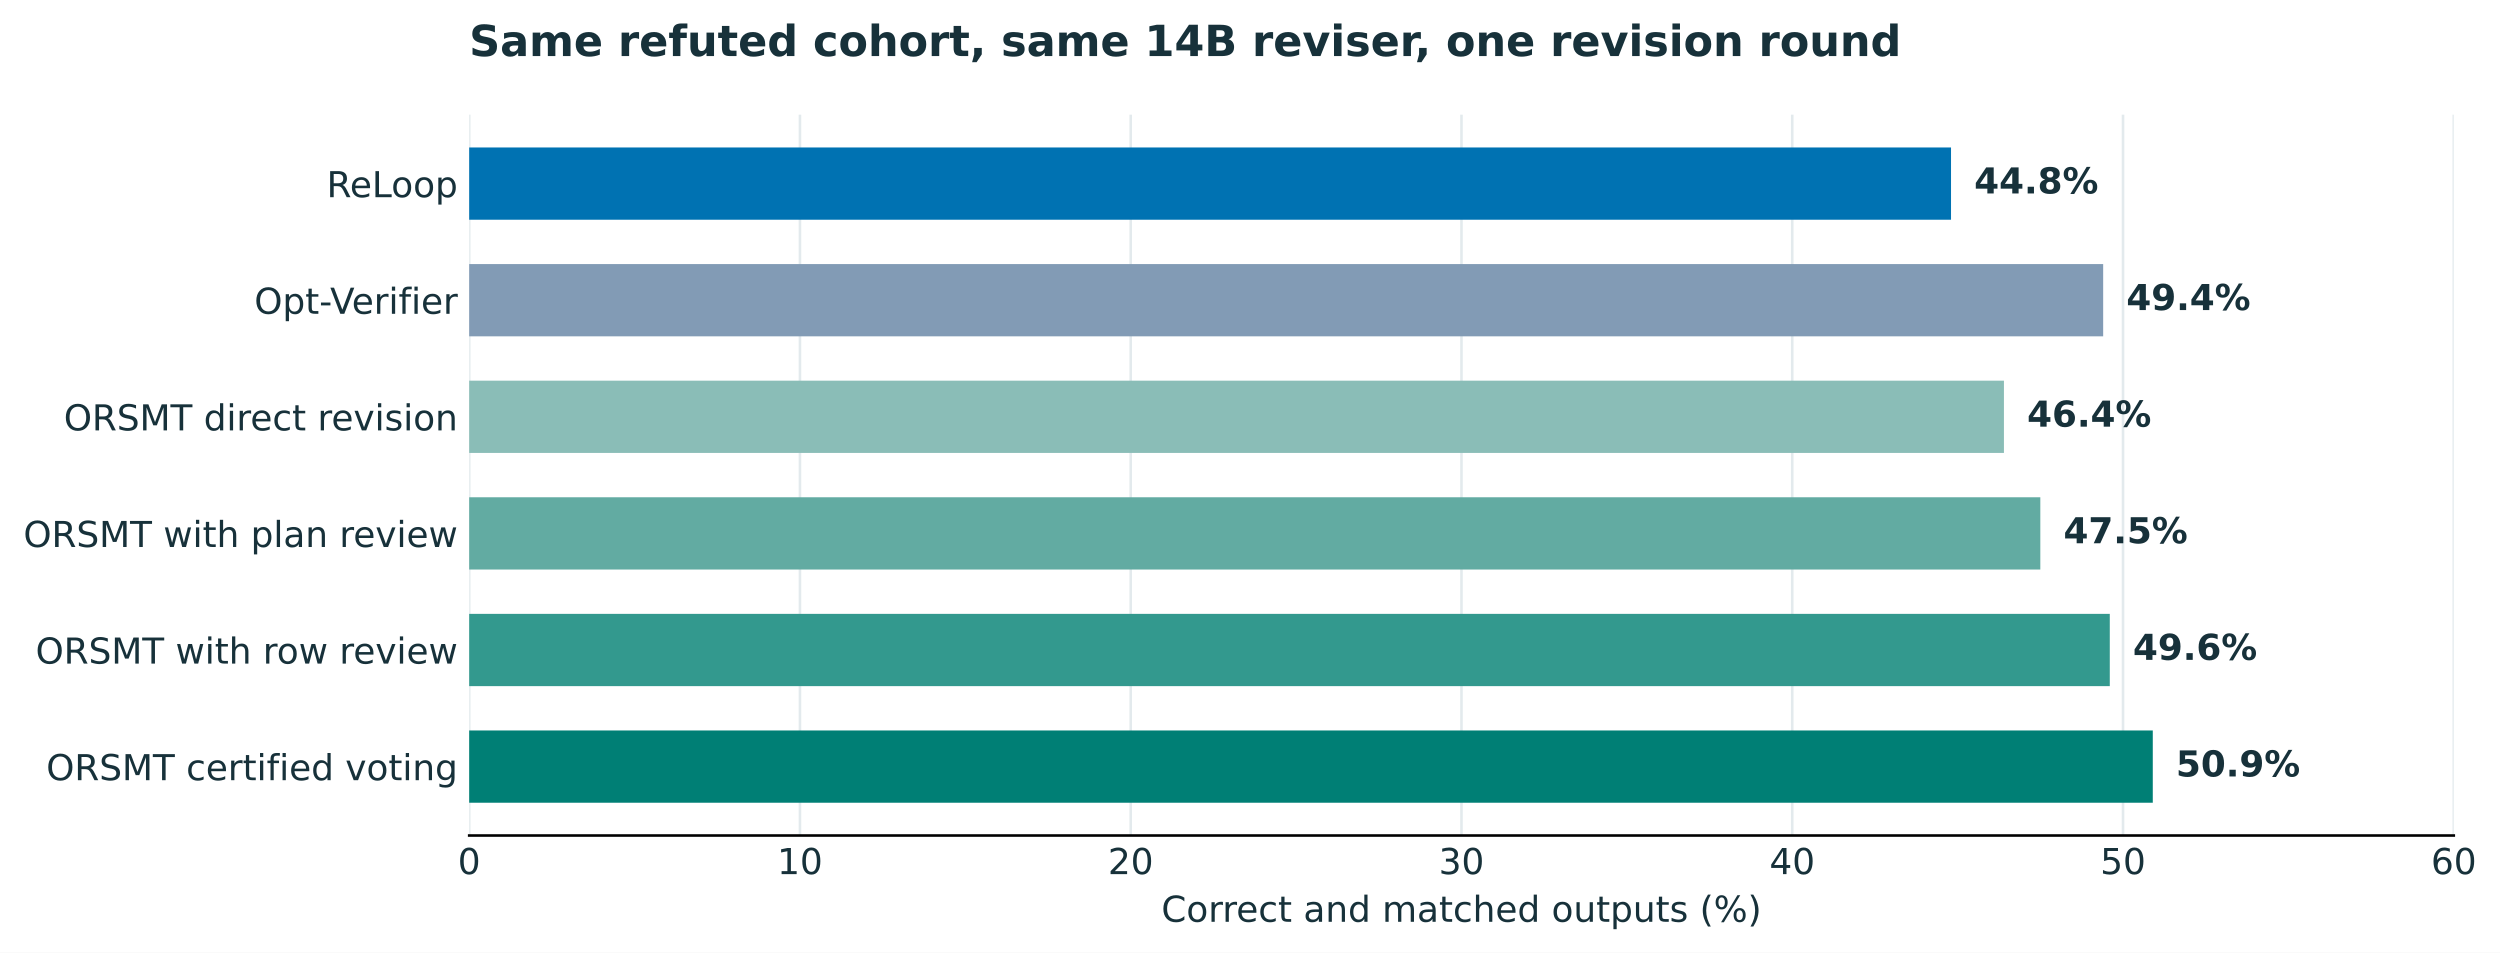
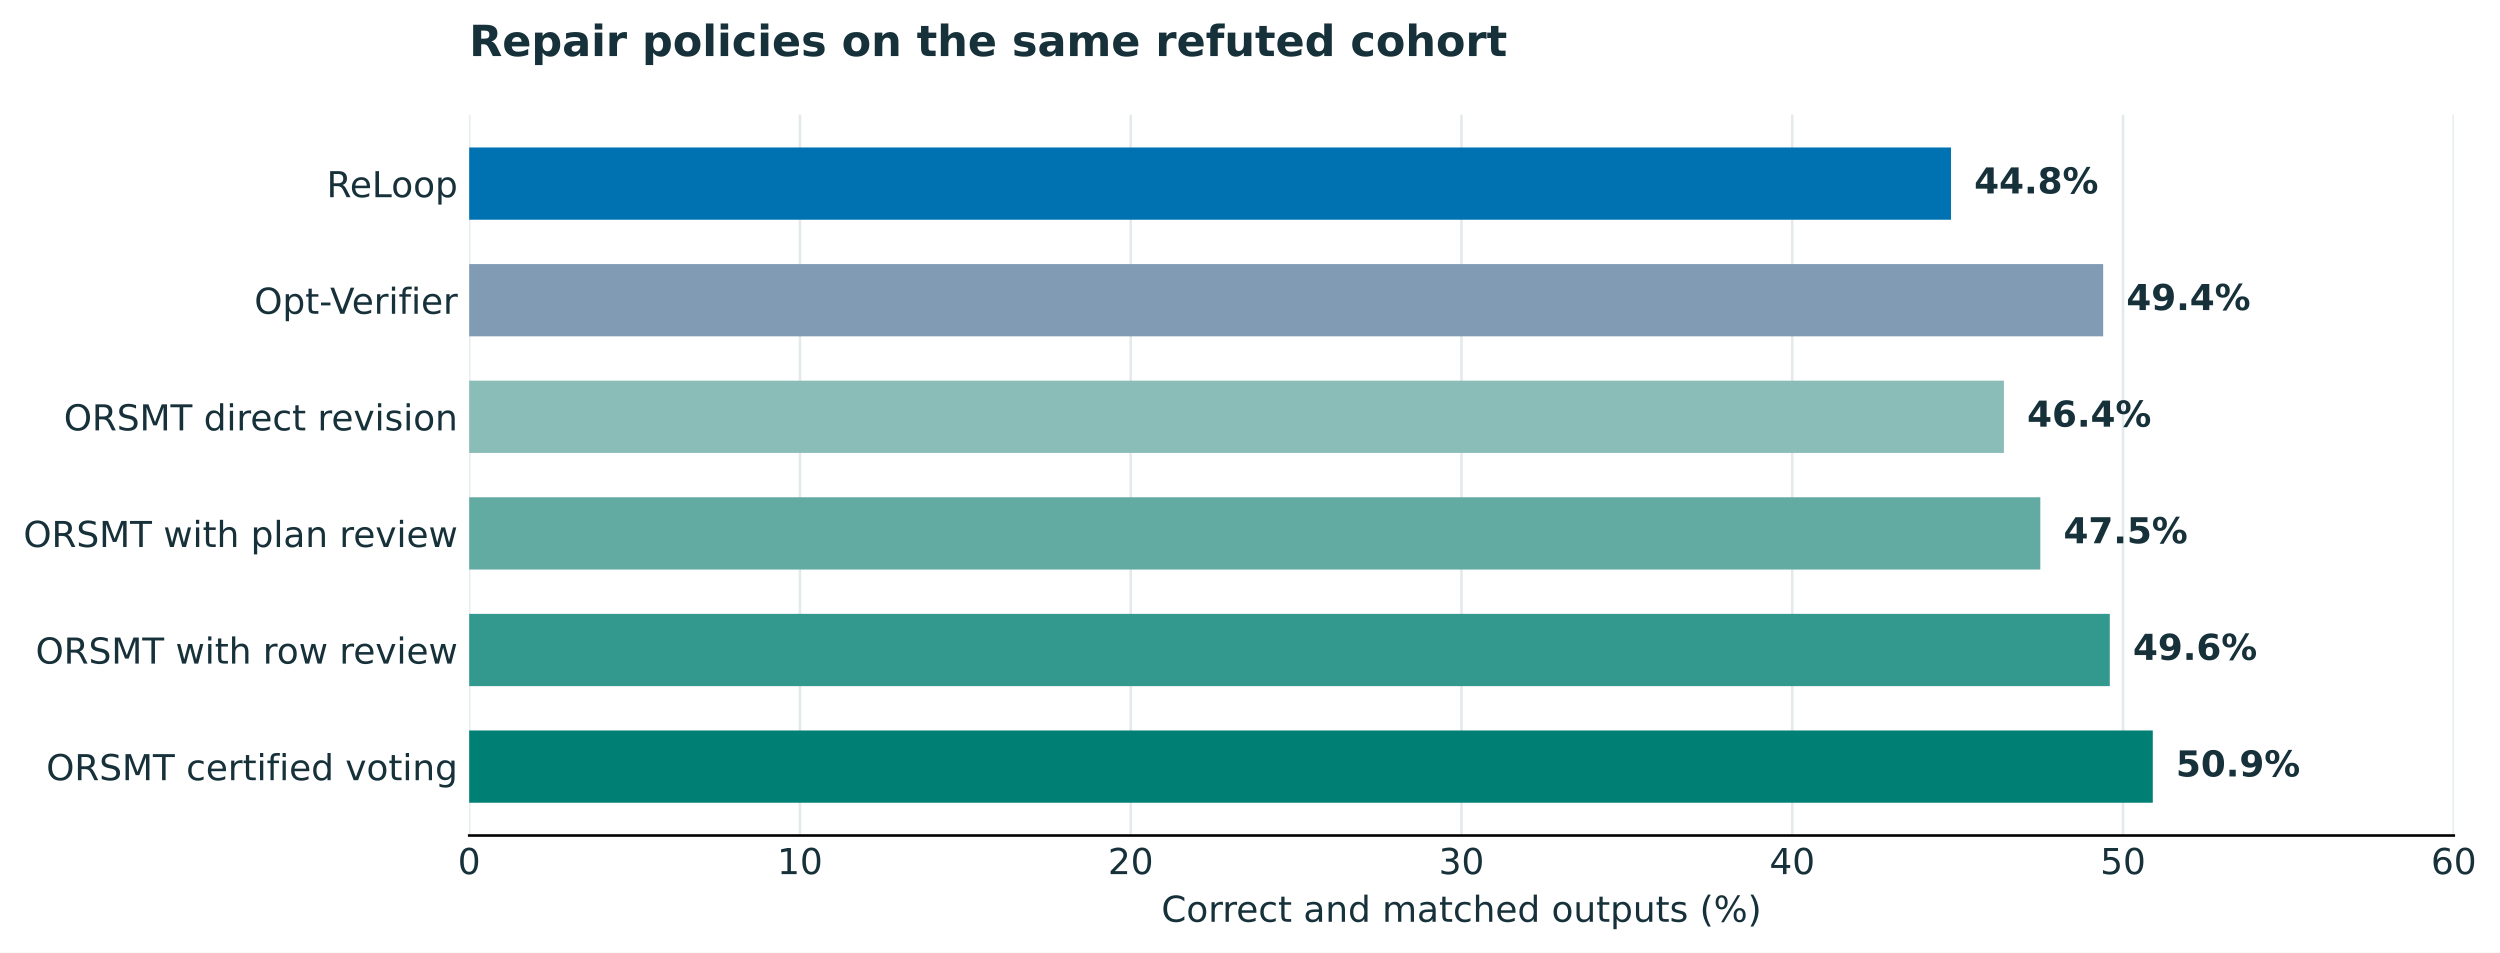
<svg xmlns="http://www.w3.org/2000/svg" width="768.058pt" height="292.682pt" viewBox="0 0 768.058 292.682" version="1.1">
  <defs>
    <style type="text/css">*{stroke-linejoin: round; stroke-linecap: butt}</style>
  </defs>
  <g id="figure_1">
    <g id="patch_1">
      <path d="M 0 292.682 L 768.058 292.682 L 768.058 0 L 0 0 z " style="fill: #ffffff" />
    </g>
    <g id="axes_1">
      <g id="patch_2">
        <path d="M 144.144 256.69 L 753.859 256.69 L 753.859 35.23 L 144.144 35.23 z " style="fill: #ffffff" />
      </g>
      <g id="matplotlib.axis_1">
        <g id="xtick_1">
          <g id="line2d_1">
-             <path d="M 144.144 256.69 L 144.144 35.23 " clip-path="url(#pee2bd3dfd8)" style="fill: none; stroke: #e3eaed; stroke-width: 0.8; stroke-linecap: square" />
+             <path d="M 144.144 256.69 L 144.144 35.23 " clip-path="url(#pe9c538ca0a)" style="fill: none; stroke: #e3eaed; stroke-width: 0.8; stroke-linecap: square" />
          </g>
          <g id="line2d_2" />
          <g id="text_1">
            <text style="font-size: 11px; font-family: 'DejaVu Sans'; text-anchor: middle; fill: #17313a" x="144.144" y="268.548" transform="rotate(-0 144.1438 268.5482)">0</text>
          </g>
        </g>
        <g id="xtick_2">
          <g id="line2d_3">
-             <path d="M 245.763 256.69 L 245.763 35.23 " clip-path="url(#pee2bd3dfd8)" style="fill: none; stroke: #e3eaed; stroke-width: 0.8; stroke-linecap: square" />
+             <path d="M 245.763 256.69 L 245.763 35.23 " clip-path="url(#pe9c538ca0a)" style="fill: none; stroke: #e3eaed; stroke-width: 0.8; stroke-linecap: square" />
          </g>
          <g id="line2d_4" />
          <g id="text_2">
            <text style="font-size: 11px; font-family: 'DejaVu Sans'; text-anchor: middle; fill: #17313a" x="245.763" y="268.548" transform="rotate(-0 245.7629 268.5482)">10</text>
          </g>
        </g>
        <g id="xtick_3">
          <g id="line2d_5">
-             <path d="M 347.382 256.69 L 347.382 35.23 " clip-path="url(#pee2bd3dfd8)" style="fill: none; stroke: #e3eaed; stroke-width: 0.8; stroke-linecap: square" />
+             <path d="M 347.382 256.69 L 347.382 35.23 " clip-path="url(#pe9c538ca0a)" style="fill: none; stroke: #e3eaed; stroke-width: 0.8; stroke-linecap: square" />
          </g>
          <g id="line2d_6" />
          <g id="text_3">
            <text style="font-size: 11px; font-family: 'DejaVu Sans'; text-anchor: middle; fill: #17313a" x="347.382" y="268.548" transform="rotate(-0 347.3821 268.5482)">20</text>
          </g>
        </g>
        <g id="xtick_4">
          <g id="line2d_7">
-             <path d="M 449.001 256.69 L 449.001 35.23 " clip-path="url(#pee2bd3dfd8)" style="fill: none; stroke: #e3eaed; stroke-width: 0.8; stroke-linecap: square" />
+             <path d="M 449.001 256.69 L 449.001 35.23 " clip-path="url(#pe9c538ca0a)" style="fill: none; stroke: #e3eaed; stroke-width: 0.8; stroke-linecap: square" />
          </g>
          <g id="line2d_8" />
          <g id="text_4">
            <text style="font-size: 11px; font-family: 'DejaVu Sans'; text-anchor: middle; fill: #17313a" x="449.001" y="268.548" transform="rotate(-0 449.0013 268.5482)">30</text>
          </g>
        </g>
        <g id="xtick_5">
          <g id="line2d_9">
-             <path d="M 550.62 256.69 L 550.62 35.23 " clip-path="url(#pee2bd3dfd8)" style="fill: none; stroke: #e3eaed; stroke-width: 0.8; stroke-linecap: square" />
+             <path d="M 550.62 256.69 L 550.62 35.23 " clip-path="url(#pe9c538ca0a)" style="fill: none; stroke: #e3eaed; stroke-width: 0.8; stroke-linecap: square" />
          </g>
          <g id="line2d_10" />
          <g id="text_5">
            <text style="font-size: 11px; font-family: 'DejaVu Sans'; text-anchor: middle; fill: #17313a" x="550.62" y="268.548" transform="rotate(-0 550.6204 268.5482)">40</text>
          </g>
        </g>
        <g id="xtick_6">
          <g id="line2d_11">
-             <path d="M 652.24 256.69 L 652.24 35.23 " clip-path="url(#pee2bd3dfd8)" style="fill: none; stroke: #e3eaed; stroke-width: 0.8; stroke-linecap: square" />
+             <path d="M 652.24 256.69 L 652.24 35.23 " clip-path="url(#pe9c538ca0a)" style="fill: none; stroke: #e3eaed; stroke-width: 0.8; stroke-linecap: square" />
          </g>
          <g id="line2d_12" />
          <g id="text_6">
            <text style="font-size: 11px; font-family: 'DejaVu Sans'; text-anchor: middle; fill: #17313a" x="652.24" y="268.548" transform="rotate(-0 652.2396 268.5482)">50</text>
          </g>
        </g>
        <g id="xtick_7">
          <g id="line2d_13">
-             <path d="M 753.859 256.69 L 753.859 35.23 " clip-path="url(#pee2bd3dfd8)" style="fill: none; stroke: #e3eaed; stroke-width: 0.8; stroke-linecap: square" />
+             <path d="M 753.859 256.69 L 753.859 35.23 " clip-path="url(#pe9c538ca0a)" style="fill: none; stroke: #e3eaed; stroke-width: 0.8; stroke-linecap: square" />
          </g>
          <g id="line2d_14" />
          <g id="text_7">
            <text style="font-size: 11px; font-family: 'DejaVu Sans'; text-anchor: middle; fill: #17313a" x="753.859" y="268.548" transform="rotate(-0 753.8587 268.5482)">60</text>
          </g>
        </g>
        <g id="text_8">
          <text style="font-size: 11px; font-family: 'DejaVu Sans'; text-anchor: middle; fill: #17313a" x="449.001" y="283.194" transform="rotate(-0 449.0013 283.1942)">Correct and matched outputs (%)</text>
        </g>
      </g>
      <g id="matplotlib.axis_2">
        <g id="ytick_1">
          <g id="line2d_15" />
          <g id="text_9">
            <text style="font-size: 11px; font-family: 'DejaVu Sans'; text-anchor: end; fill: #17313a" x="140.644" y="60.581" transform="rotate(-0 140.6438 60.58068)">ReLoop</text>
          </g>
        </g>
        <g id="ytick_2">
          <g id="line2d_16" />
          <g id="text_10">
            <text style="font-size: 11px; font-family: 'DejaVu Sans'; text-anchor: end; fill: #17313a" x="140.644" y="96.404" transform="rotate(-0 140.6438 96.40404)">Opt-Verifier</text>
          </g>
        </g>
        <g id="ytick_3">
          <g id="line2d_17" />
          <g id="text_11">
            <text style="font-size: 11px; font-family: 'DejaVu Sans'; text-anchor: end; fill: #17313a" x="140.644" y="132.227" transform="rotate(-0 140.6438 132.2274)">ORSMT direct revision</text>
          </g>
        </g>
        <g id="ytick_4">
          <g id="line2d_18" />
          <g id="text_12">
            <text style="font-size: 11px; font-family: 'DejaVu Sans'; text-anchor: end; fill: #17313a" x="140.644" y="168.051" transform="rotate(-0 140.6438 168.0508)">ORSMT with plan review</text>
          </g>
        </g>
        <g id="ytick_5">
          <g id="line2d_19" />
          <g id="text_13">
            <text style="font-size: 11px; font-family: 'DejaVu Sans'; text-anchor: end; fill: #17313a" x="140.644" y="203.874" transform="rotate(-0 140.6438 203.8741)">ORSMT with row review</text>
          </g>
        </g>
        <g id="ytick_6">
          <g id="line2d_20" />
          <g id="text_14">
            <text style="font-size: 11px; font-family: 'DejaVu Sans'; text-anchor: end; fill: #17313a" x="140.644" y="239.697" transform="rotate(-0 140.6438 239.6975)">ORSMT certified voting</text>
          </g>
        </g>
      </g>
      <g id="patch_3">
-         <path d="M 144.144 45.296 L 599.398 45.296 L 599.398 67.507 L 144.144 67.507 z " clip-path="url(#pee2bd3dfd8)" style="fill: #0072b2" />
+         <path d="M 144.144 45.296 L 599.398 45.296 L 599.398 67.507 L 144.144 67.507 z " clip-path="url(#pe9c538ca0a)" style="fill: #0072b2" />
      </g>
      <g id="patch_4">
-         <path d="M 144.144 81.12 L 646.142 81.12 L 646.142 103.33 L 144.144 103.33 z " clip-path="url(#pee2bd3dfd8)" style="fill: #829bb5" />
+         <path d="M 144.144 81.12 L 646.142 81.12 L 646.142 103.33 L 144.144 103.33 z " clip-path="url(#pe9c538ca0a)" style="fill: #829bb5" />
      </g>
      <g id="patch_5">
-         <path d="M 144.144 116.943 L 615.657 116.943 L 615.657 139.153 L 144.144 139.153 z " clip-path="url(#pee2bd3dfd8)" style="fill: #8abdb7" />
+         <path d="M 144.144 116.943 L 615.657 116.943 L 615.657 139.153 L 144.144 139.153 z " clip-path="url(#pe9c538ca0a)" style="fill: #8abdb7" />
      </g>
      <g id="patch_6">
-         <path d="M 144.144 152.766 L 626.835 152.766 L 626.835 174.977 L 144.144 174.977 z " clip-path="url(#pee2bd3dfd8)" style="fill: #62aba2" />
+         <path d="M 144.144 152.766 L 626.835 152.766 L 626.835 174.977 L 144.144 174.977 z " clip-path="url(#pe9c538ca0a)" style="fill: #62aba2" />
      </g>
      <g id="patch_7">
-         <path d="M 144.144 188.59 L 648.175 188.59 L 648.175 210.8 L 144.144 210.8 z " clip-path="url(#pee2bd3dfd8)" style="fill: #33998e" />
+         <path d="M 144.144 188.59 L 648.175 188.59 L 648.175 210.8 L 144.144 210.8 z " clip-path="url(#pe9c538ca0a)" style="fill: #33998e" />
      </g>
      <g id="patch_8">
-         <path d="M 144.144 224.413 L 661.385 224.413 L 661.385 246.624 L 144.144 246.624 z " clip-path="url(#pee2bd3dfd8)" style="fill: #007f75" />
+         <path d="M 144.144 224.413 L 661.385 224.413 L 661.385 246.624 L 144.144 246.624 z " clip-path="url(#pe9c538ca0a)" style="fill: #007f75" />
      </g>
      <g id="patch_9">
        <path d="M 144.144 256.69 L 753.859 256.69 " style="fill: none; stroke: #000000; stroke-width: 0.8; stroke-linejoin: miter; stroke-linecap: square" />
      </g>
      <g id="text_15">
        <text style="font-weight: 700; font-size: 11px; font-family: 'DejaVu Sans'; text-anchor: start; fill: #17313a" x="606.511" y="59.437" transform="rotate(-0 606.511 59.43686)">44.8%</text>
      </g>
      <g id="text_16">
        <text style="font-weight: 700; font-size: 11px; font-family: 'DejaVu Sans'; text-anchor: start; fill: #17313a" x="653.256" y="95.26" transform="rotate(-0 653.2558 95.26021)">49.4%</text>
      </g>
      <g id="text_17">
        <text style="font-weight: 700; font-size: 11px; font-family: 'DejaVu Sans'; text-anchor: start; fill: #17313a" x="622.77" y="131.084" transform="rotate(-0 622.77 131.0836)">46.4%</text>
      </g>
      <g id="text_18">
        <text style="font-weight: 700; font-size: 11px; font-family: 'DejaVu Sans'; text-anchor: start; fill: #17313a" x="633.948" y="166.907" transform="rotate(-0 633.9481 166.9069)">47.5%</text>
      </g>
      <g id="text_19">
        <text style="font-weight: 700; font-size: 11px; font-family: 'DejaVu Sans'; text-anchor: start; fill: #17313a" x="655.288" y="202.73" transform="rotate(-0 655.2882 202.7303)">49.6%</text>
      </g>
      <g id="text_20">
        <text style="font-weight: 700; font-size: 11px; font-family: 'DejaVu Sans'; text-anchor: start; fill: #17313a" x="668.499" y="238.554" transform="rotate(-0 668.4986 238.5536)">50.9%</text>
      </g>
      <g id="text_21">
-         <text style="font-weight: 700; font-size: 13.2px; font-family: 'DejaVu Sans'; text-anchor: start; fill: #17313a" x="144.144" y="17.23" transform="rotate(-0 144.1438 17.22994)">Same refuted cohort, same 14B reviser, one revision round</text>
+         <text style="font-weight: 700; font-size: 13.2px; font-family: 'DejaVu Sans'; text-anchor: start; fill: #17313a" x="144.144" y="17.23" transform="rotate(-0 144.1438 17.22994)">Repair policies on the same refuted cohort</text>
      </g>
    </g>
  </g>
  <defs>
-     <clipPath id="pee2bd3dfd8">
+     <clipPath id="pe9c538ca0a">
      <rect x="144.144" y="35.23" width="609.715" height="221.46" />
    </clipPath>
  </defs>
</svg>
